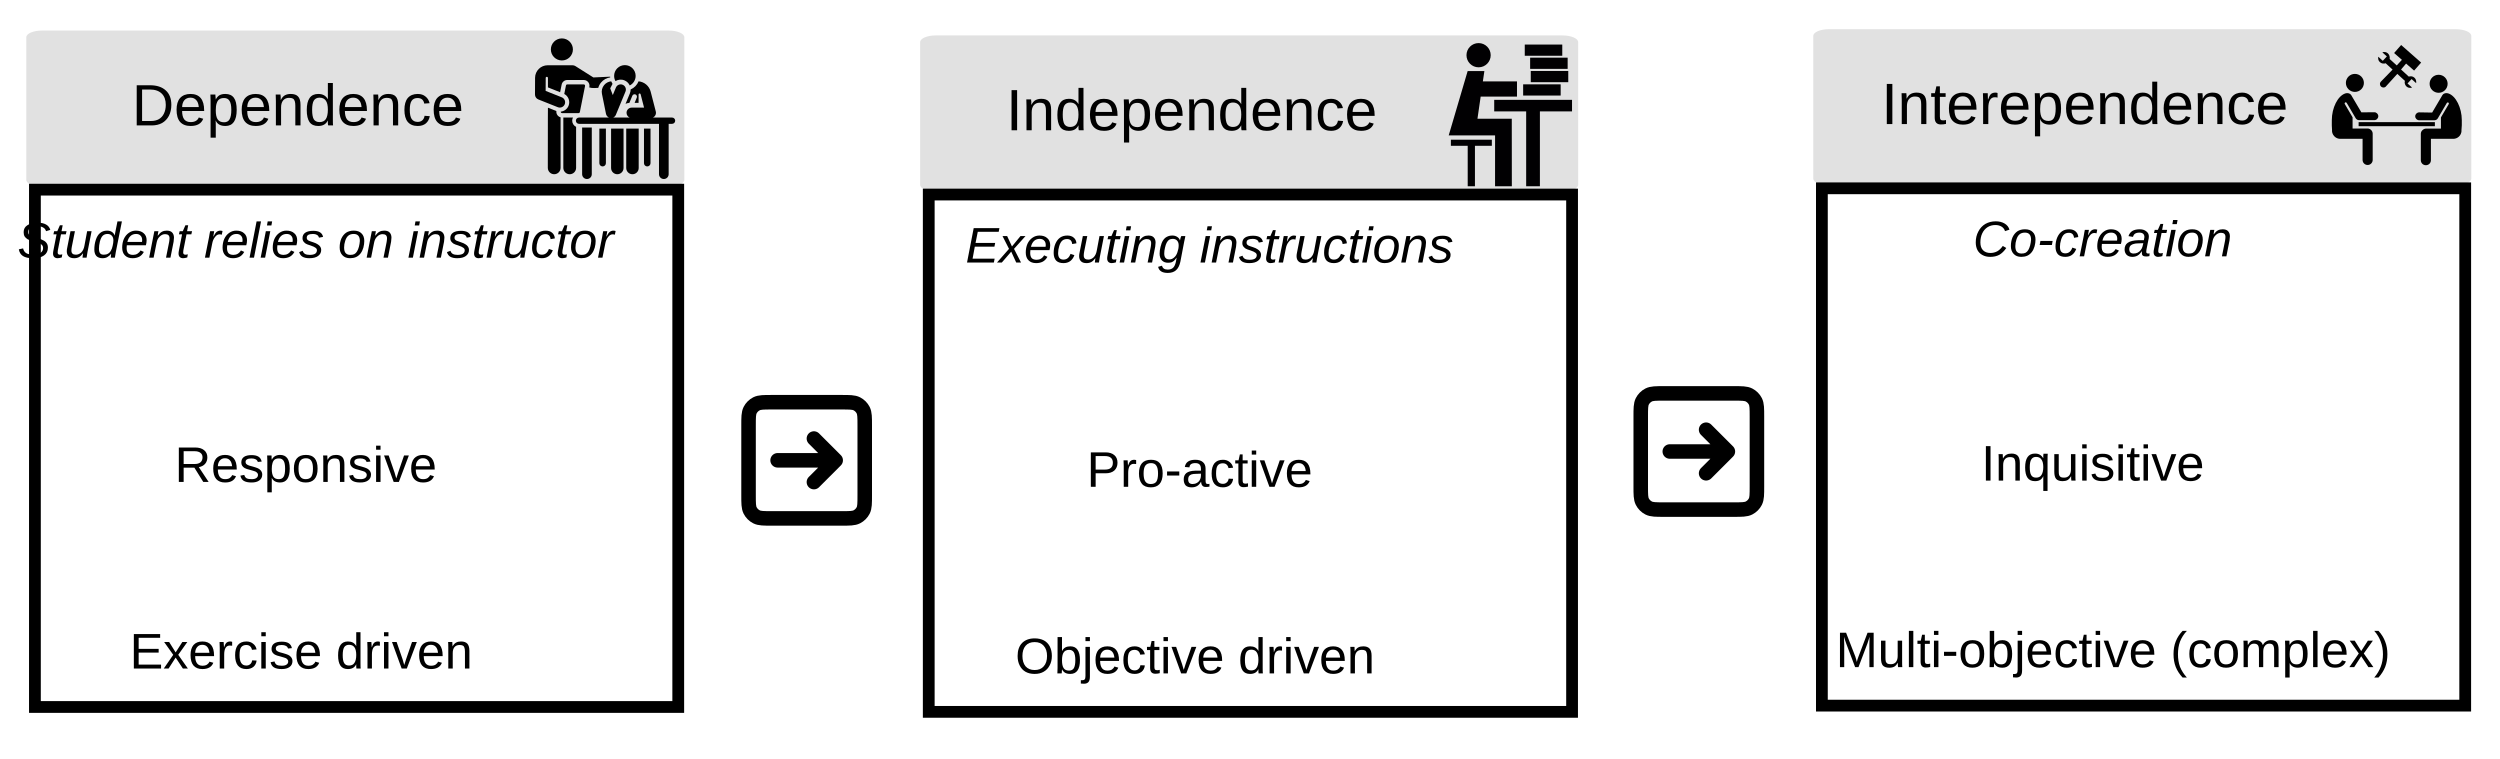
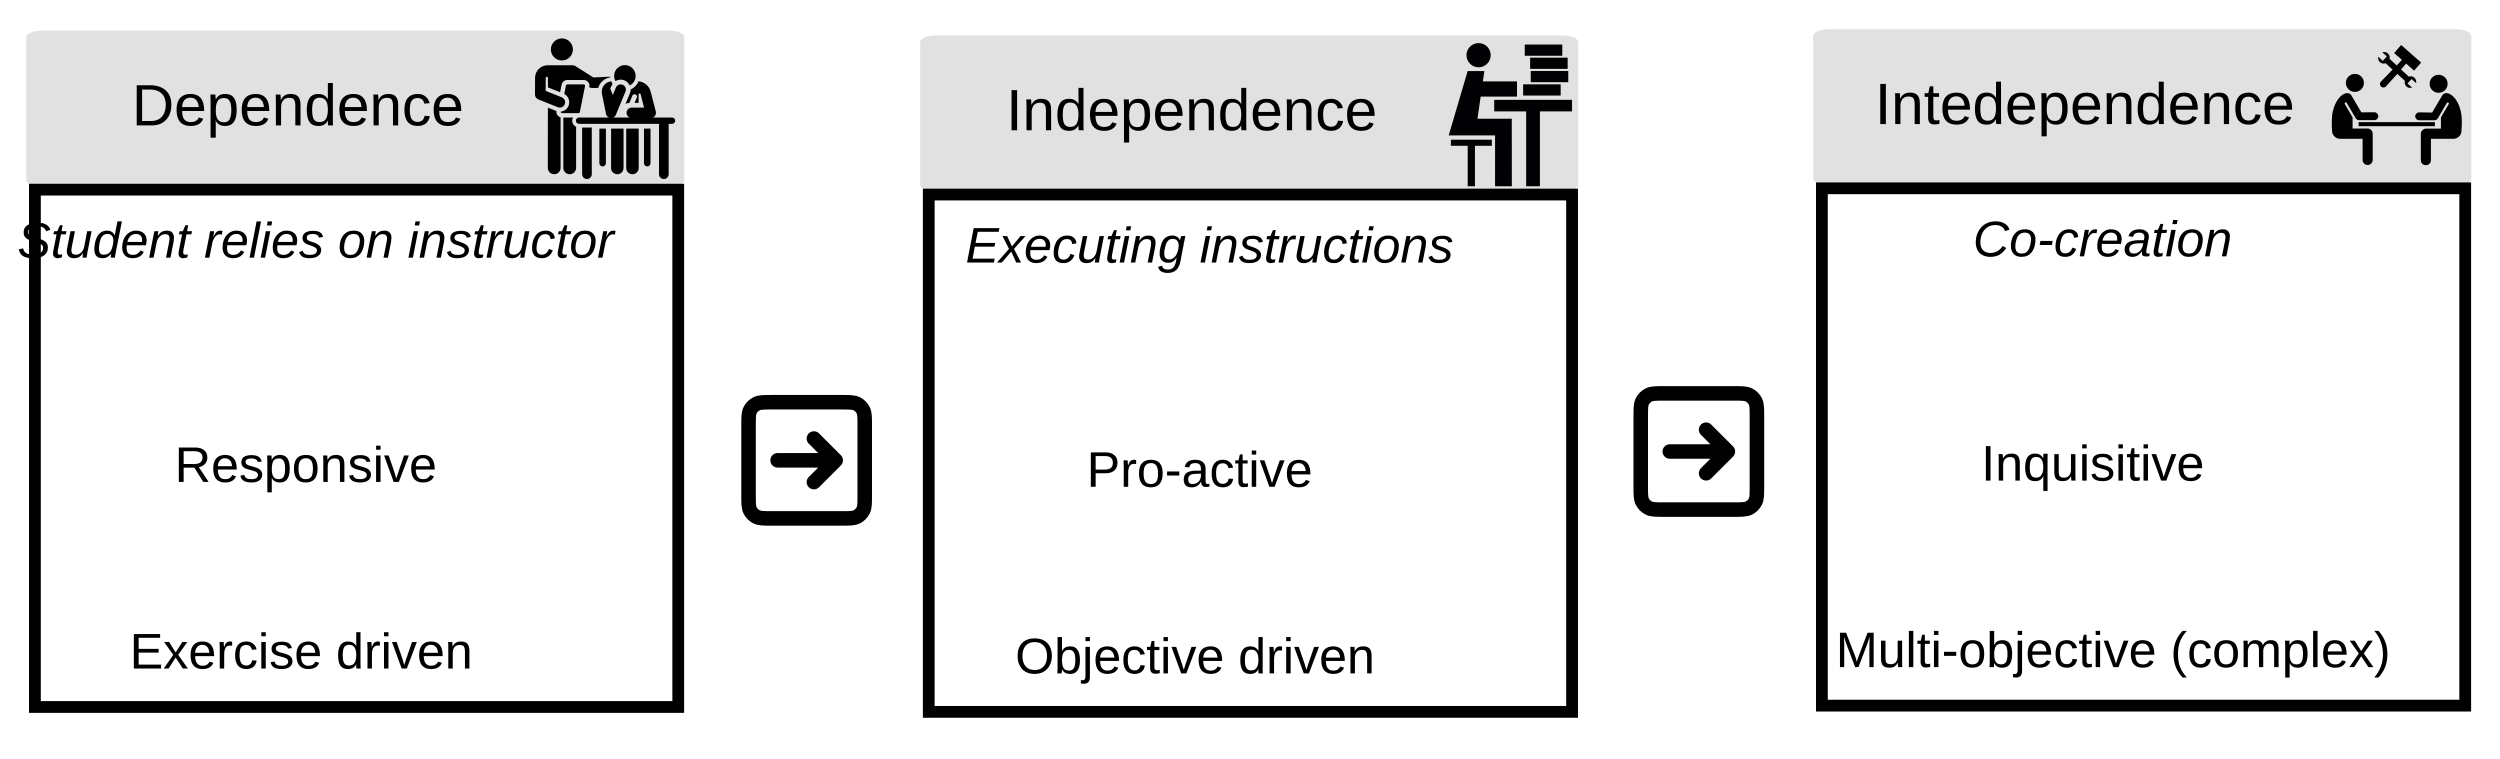
<svg xmlns="http://www.w3.org/2000/svg" width="211mm" height="64mm" viewBox="0 0 211 64" version="1.1" id="svg1" xml:space="preserve">
  <defs id="defs1">
    <rect x="76.284" y="553.321" width="109.767" height="22.782" id="rect2" />
    <rect x="76.284" y="553.321" width="109.767" height="22.782" id="rect2-4" />
    <rect x="76.284" y="553.321" width="109.767" height="22.782" id="rect2-8" />
  </defs>
  <g id="layer1">
    <rect style="fill:#e1e1e1;fill-opacity:1;stroke:#000000;stroke-width:0;stroke-dashoffset:4.184;paint-order:markers stroke fill" id="rect1" width="55.538" height="13.174" x="2.22" y="2.578" rx="1.323" ry="0.567" />
    <text xml:space="preserve" style="font-size:4.939px;font-family:Arial;-inkscape-font-specification:Arial;text-align:center;text-anchor:middle;fill:#e1e1e1;fill-opacity:1;stroke:#000000;stroke-width:0;stroke-dashoffset:4.184;paint-order:markers stroke fill" x="28.931" y="33.581" id="text3">
      <tspan id="tspan3" style="stroke-width:0" x="28.931" y="33.581" />
    </text>
    <text xml:space="preserve" style="font-size:4.939px;font-family:Arial;-inkscape-font-specification:Arial;text-align:center;text-anchor:middle;fill:#000000;fill-opacity:1;stroke:#000000;stroke-width:0;stroke-dashoffset:4.184;paint-order:markers stroke fill" x="28.568" y="10.586" id="text4">
      <tspan id="tspan4" style="fill:#000000;fill-opacity:1;stroke-width:0" x="28.568" y="10.586">Dependence</tspan>
    </text>
    <rect style="fill:#000000;fill-opacity:0.002;stroke:#000000;stroke-width:0.993;stroke-dasharray:none;stroke-dashoffset:4.184;paint-order:markers stroke fill" id="rect4" width="54.297" height="43.662" x="2.947" y="16.007" rx="0" ry="0" />
    <g style="fill:#000000" id="g25" transform="matrix(0.02317763,0,0,0.02317763,45.13627,3.241944)">
      <g id="g2">
        <g id="g1">
          <path d="m 136.222,299.623 c 0,-4.183 1.044,-8.125 2.876,-11.587 H 103.95 v 183.308 c 0,12.835 10.405,23.24 23.24,23.24 12.835,0 23.24,-10.405 23.24,-23.24 V 322.078 c -8.393,-3.995 -14.208,-12.557 -14.208,-22.455 z" id="path1" />
        </g>
      </g>
      <g id="g4">
        <g id="g3">
          <path d="m 78.644,264.509 c -0.083,-0.032 -0.166,-0.059 -0.25,-0.093 L 47.856,252.268 c 0,0 -0.422,19.255 -0.422,219.075 0,12.835 10.405,23.24 23.24,23.24 12.835,0 23.241,-10.404 23.241,-23.239 V 287.326 C 84.044,284.69 77.265,275.078 78.644,264.509 Z" id="path2" />
        </g>
      </g>
      <g id="g6">
        <g id="g5">
          <path d="m 98.671,0 c -22.2,0 -40.137,17.995 -40.137,40.137 0,22.117 17.96,40.138 40.137,40.138 22.163,0 40.138,-17.965 40.138,-40.138 C 138.809,17.98 120.847,0 98.671,0 Z" id="path4" />
        </g>
      </g>
      <g id="g8">
        <g id="g7">
          <path d="m 178.305,167.454 h -60.068 c -2.291,0 -4.278,1.631 -4.727,3.877 l -6.166,30.928 c 15.186,8.138 22.176,26.552 15.656,42.943 -4.897,12.309 -16.123,20.198 -28.449,21.458 -0.331,2.962 1.965,5.35 4.762,5.35 h 60.068 c 2.29,0 4.278,-1.632 4.727,-3.879 l 18.924,-94.916 c 0.594,-2.988 -1.696,-5.761 -4.727,-5.761 z" id="path6" />
        </g>
      </g>
      <g id="g10">
        <g id="g9">
          <path d="m 274.499,139.318 -61.186,2.828 -65.479,-41.373 c -3.096,-1.956 -6.683,-2.995 -10.345,-2.995 -16.866,0 -73.741,0 -90.637,0 -25.145,0 -45.704,20.456 -45.83,45.6 -0.059,11.818 -0.246,48.822 -0.305,60.782 -0.04,7.968 4.804,15.146 12.207,18.091 l 71.009,28.25 c 9.926,3.954 21.195,-0.893 25.15,-10.835 3.953,-9.937 -0.898,-21.2 -10.836,-25.153 L 39.512,191.146 c 0.083,-16.437 0.044,-8.696 0.239,-47.573 0,-0.001 0,-0.002 0,-0.004 0.188,-2.167 2.05,-3.801 4.223,-3.706 2.173,0.095 3.883,1.886 3.883,4.061 v 34.424 l 44.39,17.659 5.545,-27.809 c 1.936,-9.716 10.534,-16.769 20.444,-16.769 35.32,0 25.688,0 60.068,0 13.161,0 23.011,12.037 20.444,24.92 l -0.422,2.118 c 5.789,1.743 11.734,2.488 17.775,2.259 4.204,-0.16 9.484,-0.373 15.034,-0.629 1.936,-6.949 5.291,-13.515 9.998,-19.271 8.509,-10.405 20.469,-17.042 33.568,-18.86 -0.088,-0.876 -0.155,-1.759 -0.202,-2.648 z" id="path8" />
        </g>
      </g>
      <g id="g12">
        <g id="g11">
          <path d="m 397.604,328.348 v 125.93 c 0,6.574 5.328,11.9 11.901,11.9 6.573,0 11.901,-5.327 11.901,-11.9 v -125.93 z" id="path10" />
        </g>
      </g>
      <g id="g14">
        <g id="g13">
          <path d="m 235.132,328.348 v 125.93 0 c 0,6.572 5.328,11.9 11.901,11.9 6.573,0 11.901,-5.328 11.901,-11.9 v -125.93 z" id="path12" />
        </g>
      </g>
      <g id="g16">
        <g id="g15">
          <path d="m 277.825,328.348 v 143.553 h -10e-4 c 0,12.528 10.155,22.683 22.683,22.683 12.528,0 22.683,-10.156 22.683,-22.683 V 328.348 Z" id="path14" />
        </g>
      </g>
      <g id="g18">
        <g id="g17">
          <path d="m 332.982,328.348 v 143.553 h -0.001 c 0,12.528 10.155,22.683 22.683,22.683 12.528,0 22.683,-10.156 22.683,-22.683 V 328.348 Z" id="path16" />
        </g>
      </g>
      <g id="g20">
        <g id="g19">
          <path d="m 172.381,324.479 v 169.927 c 0,9.716 7.876,17.592 17.592,17.592 9.716,0 17.592,-7.876 17.592,-17.592 V 324.479 Z" id="path18" />
        </g>
      </g>
      <g id="g22">
        <g id="g21">
          <path d="m 328.081,97.266 c -21.636,0 -39.175,17.539 -39.175,39.175 0,6.894 1.787,13.367 4.913,18.994 9.549,-5.872 21.678,-7.249 32.829,-2.635 8.873,3.668 15.502,10.46 19.163,18.571 12.723,-6.471 21.445,-19.678 21.445,-34.93 -10e-4,-21.637 -17.539,-39.175 -39.175,-39.175 z" id="path20" />
        </g>
      </g>
      <g id="g24">
        <g id="g23">
          <path d="m 499.819,288.16 c -8.018,0 -62.265,0 -69.805,0 8.478,-3.776 12.915,-13.087 10.616,-21.987 -1.944,-7.527 -16.794,-65.036 -18.702,-72.425 -5.338,-20.676 -23.062,-35.541 -43.99,-37.501 -5.301,13.297 -15.761,23.997 -28.907,29.593 0.061,4.981 -0.956,9.926 -2.752,14.269 l -15.798,38.204 c 4.257,-2.071 8.979,-3.336 13.969,-3.588 l 10.722,-25.937 c 1.856,-4.49 7.002,-6.623 11.489,-4.769 4.49,1.856 6.625,7 4.769,11.49 l -7.925,19.171 h 14.428 v -30.541 c 0,-1.891 1.406,-3.487 3.282,-3.725 1.876,-0.238 3.636,0.955 4.109,2.787 6.003,23.25 6.516,25.235 12.6,48.797 h -44.921 c -10.44,0 -18.903,8.463 -18.903,18.903 0,7.702 4.614,14.317 11.223,17.262 h -59.836 c 4.326,-1.925 7.893,-5.444 9.792,-10.039 l 34.994,-84.629 c 3.989,-9.647 -0.598,-20.702 -10.245,-24.691 -9.648,-3.988 -20.701,0.598 -24.691,10.245 l -11.308,27.348 -9.331,-24.608 8.366,-16.187 c -1.912,-2.942 -3.541,-6.08 -4.855,-9.38 -10.065,0.999 -19.31,5.911 -25.791,13.837 -7.295,8.92 -10.166,20.513 -7.878,31.807 l 14.746,72.789 c 1.237,6.106 5.355,11.068 10.822,13.509 -14.022,0 -109.033,0 -109.033,0 -6.33,0 -11.463,5.132 -11.463,11.463 0,6.33 5.132,11.463 11.463,11.463 13.123,0 280.179,0 291.219,0 v 183.32 c 0,9.716 7.876,17.592 17.592,17.592 9.716,0 17.592,-7.876 17.592,-17.592 V 311.086 h 12.339 c 6.331,0 11.463,-5.132 11.463,-11.463 0.003,-6.33 -5.129,-11.463 -11.461,-11.463 z" id="path22" />
        </g>
      </g>
    </g>
    <text xml:space="preserve" style="font-size:4.233px;font-family:Arial;-inkscape-font-specification:Arial;text-align:center;text-anchor:middle;fill:#000000;fill-opacity:1;stroke:#000000;stroke-width:0;stroke-dashoffset:4.184;paint-order:markers stroke fill" x="29.581" y="21.747" id="text4-7">
      <tspan id="tspan4-8" style="font-style:italic;font-size:4.233px;fill:#000000;fill-opacity:1;stroke-width:0" x="29.581" y="21.747">Student relies on instructor</tspan>
    </text>
    <text xml:space="preserve" style="font-size:4.233px;font-family:Arial;-inkscape-font-specification:Arial;text-align:center;text-anchor:middle;fill:#000000;fill-opacity:1;stroke:#000000;stroke-width:0;stroke-dashoffset:4.184;paint-order:markers stroke fill" x="28.751" y="40.675" id="text4-7-1">
      <tspan id="tspan4-8-8" style="font-style:normal;font-size:4.233px;fill:#000000;fill-opacity:1;stroke-width:0" x="28.751" y="40.675">Responsive</tspan>
    </text>
    <text xml:space="preserve" style="font-size:4.233px;font-family:Arial;-inkscape-font-specification:Arial;text-align:center;text-anchor:middle;fill:#000000;fill-opacity:1;stroke:#000000;stroke-width:0;stroke-dashoffset:4.184;paint-order:markers stroke fill" x="28.362" y="56.421" id="text4-7-1-2">
      <tspan id="tspan4-8-8-5" style="font-style:normal;font-size:4.233px;fill:#000000;fill-opacity:1;stroke-width:0" x="28.362" y="56.421">Exercise driven</tspan>
    </text>
    <rect style="fill:#e1e1e1;fill-opacity:1;stroke:#000000;stroke-width:0;stroke-dashoffset:4.184;paint-order:markers stroke fill" id="rect1-5" width="55.538" height="13.174" x="77.659" y="2.99" rx="1.323" ry="0.567" />
    <text xml:space="preserve" style="font-size:4.939px;font-family:Arial;-inkscape-font-specification:Arial;text-align:center;text-anchor:middle;fill:#000000;fill-opacity:1;stroke:#000000;stroke-width:0;stroke-dashoffset:4.184;paint-order:markers stroke fill" x="104.007" y="10.997" id="text4-3">
      <tspan id="tspan4-2" style="fill:#000000;fill-opacity:1;stroke-width:0" x="104.007" y="10.997">Independence</tspan>
    </text>
    <rect style="fill:#000000;fill-opacity:0.002;stroke:#000000;stroke-width:0.993;stroke-dasharray:none;stroke-dashoffset:4.184;paint-order:markers stroke fill" id="rect4-5" width="54.297" height="43.662" x="78.386" y="16.419" rx="0" ry="0" />
    <text xml:space="preserve" style="font-size:4.233px;font-family:Arial;-inkscape-font-specification:Arial;text-align:center;text-anchor:middle;fill:#000000;fill-opacity:1;stroke:#000000;stroke-width:0;stroke-dashoffset:4.184;paint-order:markers stroke fill" x="105.02" y="22.159" id="text4-7-4">
      <tspan id="tspan4-8-6" style="font-style:italic;font-size:4.233px;fill:#000000;fill-opacity:1;stroke-width:0" x="105.02" y="22.159">Executing instructions</tspan>
    </text>
    <text xml:space="preserve" style="font-size:4.233px;font-family:Arial;-inkscape-font-specification:Arial;text-align:center;text-anchor:middle;fill:#000000;fill-opacity:1;stroke:#000000;stroke-width:0;stroke-dashoffset:4.184;paint-order:markers stroke fill" x="104.19" y="41.087" id="text4-7-1-1">
      <tspan id="tspan4-8-8-6" style="font-style:normal;font-size:4.233px;fill:#000000;fill-opacity:1;stroke-width:0" x="104.19" y="41.087">Pro-active</tspan>
    </text>
    <text xml:space="preserve" style="font-size:4.233px;font-family:Arial;-inkscape-font-specification:Arial;text-align:center;text-anchor:middle;fill:#000000;fill-opacity:1;stroke:#000000;stroke-width:0;stroke-dashoffset:4.184;paint-order:markers stroke fill" x="103.801" y="56.833" id="text4-7-1-2-9">
      <tspan id="tspan4-8-8-5-9" style="font-style:normal;font-size:4.233px;fill:#000000;fill-opacity:1;stroke-width:0" x="103.801" y="56.833">Objective driven</tspan>
    </text>
    <g style="fill:none" id="g27" transform="matrix(0.6128726,0,0,0.6128726,60.72651,31.49604)">
      <path d="m 13,15 3,-3 m 0,0 -3,-3 m 3,3 H 8 m -0.8,8 h 9.6 c 1.12,0 1.68,0 2.108,-0.218 0.376,-0.192 0.682,-0.498 0.874,-0.874 C 20,18.48 20,17.92 20,16.8 V 7.2 C 20,6.08 20,5.52 19.782,5.092 19.59,4.716 19.284,4.41 18.908,4.218 18.48,4 17.92,4 16.8,4 H 7.2 C 6.08,4 5.52,4 5.092,4.218 4.716,4.41 4.41,4.716 4.218,5.092 4,5.52 4,6.08 4,7.2 v 9.6 c 0,1.12 0,1.68 0.218,2.108 0.192,0.376 0.498,0.682 0.874,0.874 C 5.52,20 6.08,20 7.2,20 Z" stroke="#000000" stroke-width="2" stroke-linecap="round" stroke-linejoin="round" id="path1-8" />
    </g>
    <g style="fill:none" id="g27-3" transform="matrix(0.6128726,0,0,0.6128726,136.0273,30.75177)">
      <path d="m 13,15 3,-3 m 0,0 -3,-3 m 3,3 H 8 m -0.8,8 h 9.6 c 1.12,0 1.68,0 2.108,-0.218 0.376,-0.192 0.682,-0.498 0.874,-0.874 C 20,18.48 20,17.92 20,16.8 V 7.2 C 20,6.08 20,5.52 19.782,5.092 19.59,4.716 19.284,4.41 18.908,4.218 18.48,4 17.92,4 16.8,4 H 7.2 C 6.08,4 5.52,4 5.092,4.218 4.716,4.41 4.41,4.716 4.218,5.092 4,5.52 4,6.08 4,7.2 v 9.6 c 0,1.12 0,1.68 0.218,2.108 0.192,0.376 0.498,0.682 0.874,0.874 C 5.52,20 6.08,20 7.2,20 Z" stroke="#000000" stroke-width="2" stroke-linecap="round" stroke-linejoin="round" id="path1-8-2" />
    </g>
    <g id="g7-4" transform="matrix(0.02432329,0,0,0.02432329,121.4331,3.63653)">
      <g id="g6-9">
        <rect x="298.341" y="5.113" style="fill:#010002" width="130.176" height="38.872" id="rect1-7" />
        <rect x="319.169" y="96.751" style="fill:#010002" width="130.127" height="38.958" id="rect2-1" />
        <rect x="316.986" y="50.601" style="fill:#010002" width="130.159" height="38.872" id="rect3" />
        <rect x="292.732" y="143.141" style="fill:#010002" width="130.212" height="38.89" id="rect4-9" />
        <path style="fill:#010002" d="m 271.091,133.005 h -118.15 l 5.268,-35.906 H 100.186 L 34.442,320.336 h 160.894 l -0.086,176.458 h 58.279 L 253.298,262.382 H 134.226 l 11.131,-76.739 h 125.786 v -0.017 c 0,0 0.152,0 0.238,0 v -52.621 c -0.118,0 -0.188,0 -0.29,0 z" id="path4-8" />
        <path style="fill:#010002" d="m 138.146,84.059 c 23.201,0 42.017,-18.818 42.017,-42.034 C 180.163,18.818 161.344,0 138.146,0 114.929,0 96.112,18.818 96.112,42.025 c 0,23.217 18.818,42.036 42.034,42.034 z" id="path5" />
        <polygon style="fill:#010002" points="303.231,237.02 303.231,496.794 350.874,496.794 350.874,237.02 462.352,237.02 462.352,196.937 192.334,196.937 192.334,237.02 " id="polygon5" />
        <polygon style="fill:#010002" points="100.356,496.794 125.463,496.794 125.463,356.405 184.101,356.405 184.101,335.268 41.992,335.268 41.992,356.405 100.356,356.405 " id="polygon6" />
      </g>
    </g>
    <rect style="fill:#e1e1e1;fill-opacity:1;stroke:#000000;stroke-width:0;stroke-dashoffset:4.184;paint-order:markers stroke fill" id="rect1-5-9" width="55.538" height="13.174" x="153.04" y="2.464" rx="1.323" ry="0.567" />
    <text xml:space="preserve" style="font-size:4.939px;font-family:Arial;-inkscape-font-specification:Arial;text-align:center;text-anchor:middle;fill:#000000;fill-opacity:1;stroke:#000000;stroke-width:0;stroke-dashoffset:4.184;paint-order:markers stroke fill" x="179.388" y="10.472" id="text4-3-0">
-       <tspan id="tspan4-2-4" style="fill:#000000;fill-opacity:1;stroke-width:0" x="179.388" y="10.472">Interependence</tspan>
+       <tspan id="tspan4-2-4" style="fill:#000000;fill-opacity:1;stroke-width:0" x="179.388" y="10.472">Intedependence</tspan>
    </text>
    <rect style="fill:#000000;fill-opacity:0.002;stroke:#000000;stroke-width:0.993;stroke-dasharray:none;stroke-dashoffset:4.184;paint-order:markers stroke fill" id="rect4-5-8" width="54.297" height="43.662" x="153.767" y="15.893" rx="0" ry="0" />
    <text xml:space="preserve" style="font-size:4.233px;font-family:Arial;-inkscape-font-specification:Arial;text-align:center;text-anchor:middle;fill:#000000;fill-opacity:1;stroke:#000000;stroke-width:0;stroke-dashoffset:4.184;paint-order:markers stroke fill" x="180.401" y="21.633" id="text4-7-4-7">
      <tspan id="tspan4-8-6-3" style="font-style:italic;font-size:4.233px;fill:#000000;fill-opacity:1;stroke-width:0" x="180.401" y="21.633">Co-creation</tspan>
    </text>
    <text xml:space="preserve" style="font-size:4.233px;font-family:Arial;-inkscape-font-specification:Arial;text-align:center;text-anchor:middle;fill:#000000;fill-opacity:1;stroke:#000000;stroke-width:0;stroke-dashoffset:4.184;paint-order:markers stroke fill" x="179.571" y="40.561" id="text4-7-1-1-2">
      <tspan id="tspan4-8-8-6-6" style="font-style:normal;font-size:4.233px;fill:#000000;fill-opacity:1;stroke-width:0" x="179.571" y="40.561">Inquisitive</tspan>
    </text>
    <text xml:space="preserve" style="font-size:4.233px;font-family:Arial;-inkscape-font-specification:Arial;text-align:center;text-anchor:middle;fill:#000000;fill-opacity:1;stroke:#000000;stroke-width:0;stroke-dashoffset:4.184;paint-order:markers stroke fill" x="181.299" y="56.307" id="text4-7-1-2-9-6">
      <tspan id="tspan4-8-8-5-9-5" style="font-style:normal;font-size:4.233px;fill:#000000;fill-opacity:1;stroke-width:0" x="181.299" y="56.307">Multi-objective (complex)</tspan>
    </text>
    <g style="fill:#000000" id="g26" transform="matrix(0.09273873,0,0,0.09273873,196.4064,2.80534)">
      <g id="_x31_">
</g>
      <g id="Layer_1">
        <g id="g3-5">
          <circle cx="25.3" cy="45.2" r="8.2" id="circle1" />
          <path d="M 36.9,86.7 H 23.2 V 76.5 L 16.1,64.4 C 15.8,63.9 16,63.3 16.4,63 c 0.5,-0.3 1.1,-0.1 1.4,0.3 l 8.2,14 c 0.6,1 1.7,1.8 3,1.8 h 14 c 2,0 3.6,-1.7 3.6,-3.6 0,-2 -1.7,-3.6 -3.6,-3.6 L 31.2,72 22,56.4 c -0.7,-1.2 -2.1,-1.9 -3.7,-1.9 -0.2,0 -0.8,0.1 -1,0.1 -0.2,0 -0.6,0.1 -0.8,0.2 -6.8,2.3 -12.2,13.1 -12.2,24.3 -0.1,3.4 0,6.2 0.2,8.9 -0.3,3.2 1.7,6.4 4.8,7.6 0.8,0.3 1.7,0.5 2.5,0.5 h 20.5 v 19.2 c 0,2.6 2.1,4.6 4.6,4.6 2.6,0 4.6,-2.1 4.6,-4.6 V 91.4 C 41.5,90.2 41,89 40.1,88.1 39.2,87.2 38,86.7 36.9,86.7 Z" id="path1-2" />
          <rect x="28.7" y="80.9" width="69.4" height="3.7" id="rect1-8" />
          <circle cx="101.5" cy="46" r="8.2" id="circle2" />
          <path d="m 122.6,79.1 c 0,-11.2 -5.4,-22.1 -12.2,-24.3 -0.2,-0.1 -0.6,-0.1 -0.8,-0.2 -0.2,-0.1 -0.8,-0.1 -1,-0.1 -1.7,0 -3,0.7 -3.7,1.9 L 95.6,72.2 83.8,72 c -1.9,0 -3.6,1.6 -3.6,3.6 0,1.9 1.6,3.6 3.6,3.6 h 14 c 1.3,0 2.4,-0.8 3,-1.8 l 8.2,-14 c 0.3,-0.4 0.9,-0.6 1.4,-0.3 0.4,0.3 0.6,0.9 0.3,1.4 l -7.1,12.1 V 86.8 H 90 c -1.1,0 -2.3,0.5 -3.3,1.5 -0.9,0.8 -1.4,2.1 -1.4,3.3 v 23.9 c 0,2.6 2,4.6 4.6,4.6 2.6,0 4.6,-2 4.6,-4.6 V 96.1 H 115 c 0.8,0 1.7,-0.2 2.5,-0.5 3.2,-1.2 5.1,-4.4 4.8,-7.6 0.3,-2.7 0.4,-5.5 0.3,-8.9 z" id="path2-1" />
          <path d="m 48.1,26.3 c 1,0.9 2.2,1.4 3.7,1.3 0.5,0 1,-0.1 1.5,-0.3 l 6.3,5.8 -10.4,10.7 c -0.7,0.6 -1.1,1.5 -1.1,2.4 0,1.8 1.4,3.2 3.2,3.2 1.1,0 2,-0.5 2.6,-1.4 l 10,-11 5.9,5.4 1,0.9 c -0.1,0.5 -0.2,1 -0.2,1.5 0.1,1.4 0.6,2.6 1.6,3.6 1,0.9 2.2,1.4 3.7,1.3 0.5,0 0.9,-0.1 1.4,-0.3 l -4.1,-3.7 3.7,-4 4.1,3.7 c 0.1,-0.5 0.2,-1 0.1,-1.4 -0.1,-1.4 -0.6,-2.6 -1.6,-3.5 -1,-0.9 -2.2,-1.4 -3.7,-1.3 -0.5,0 -0.9,0.1 -1.4,0.3 L 67.3,33 71.9,27.6 79.2,34 85.6,26.7 67.4,10.7 61,18 l 7.1,6.2 -4.7,5.1 -6.5,-5.9 C 57,22.9 57.1,22.5 57,22 c -0.1,-1.4 -0.6,-2.6 -1.6,-3.6 -1,-0.9 -2.2,-1.4 -3.7,-1.3 -0.5,0 -1,0.1 -1.4,0.3 l 4.1,3.7 -3.7,4 -4.1,-3.7 c -0.1,0.5 -0.2,1 -0.1,1.4 0,1.4 0.5,2.5 1.6,3.5 z" id="path3" />
        </g>
      </g>
    </g>
  </g>
</svg>
